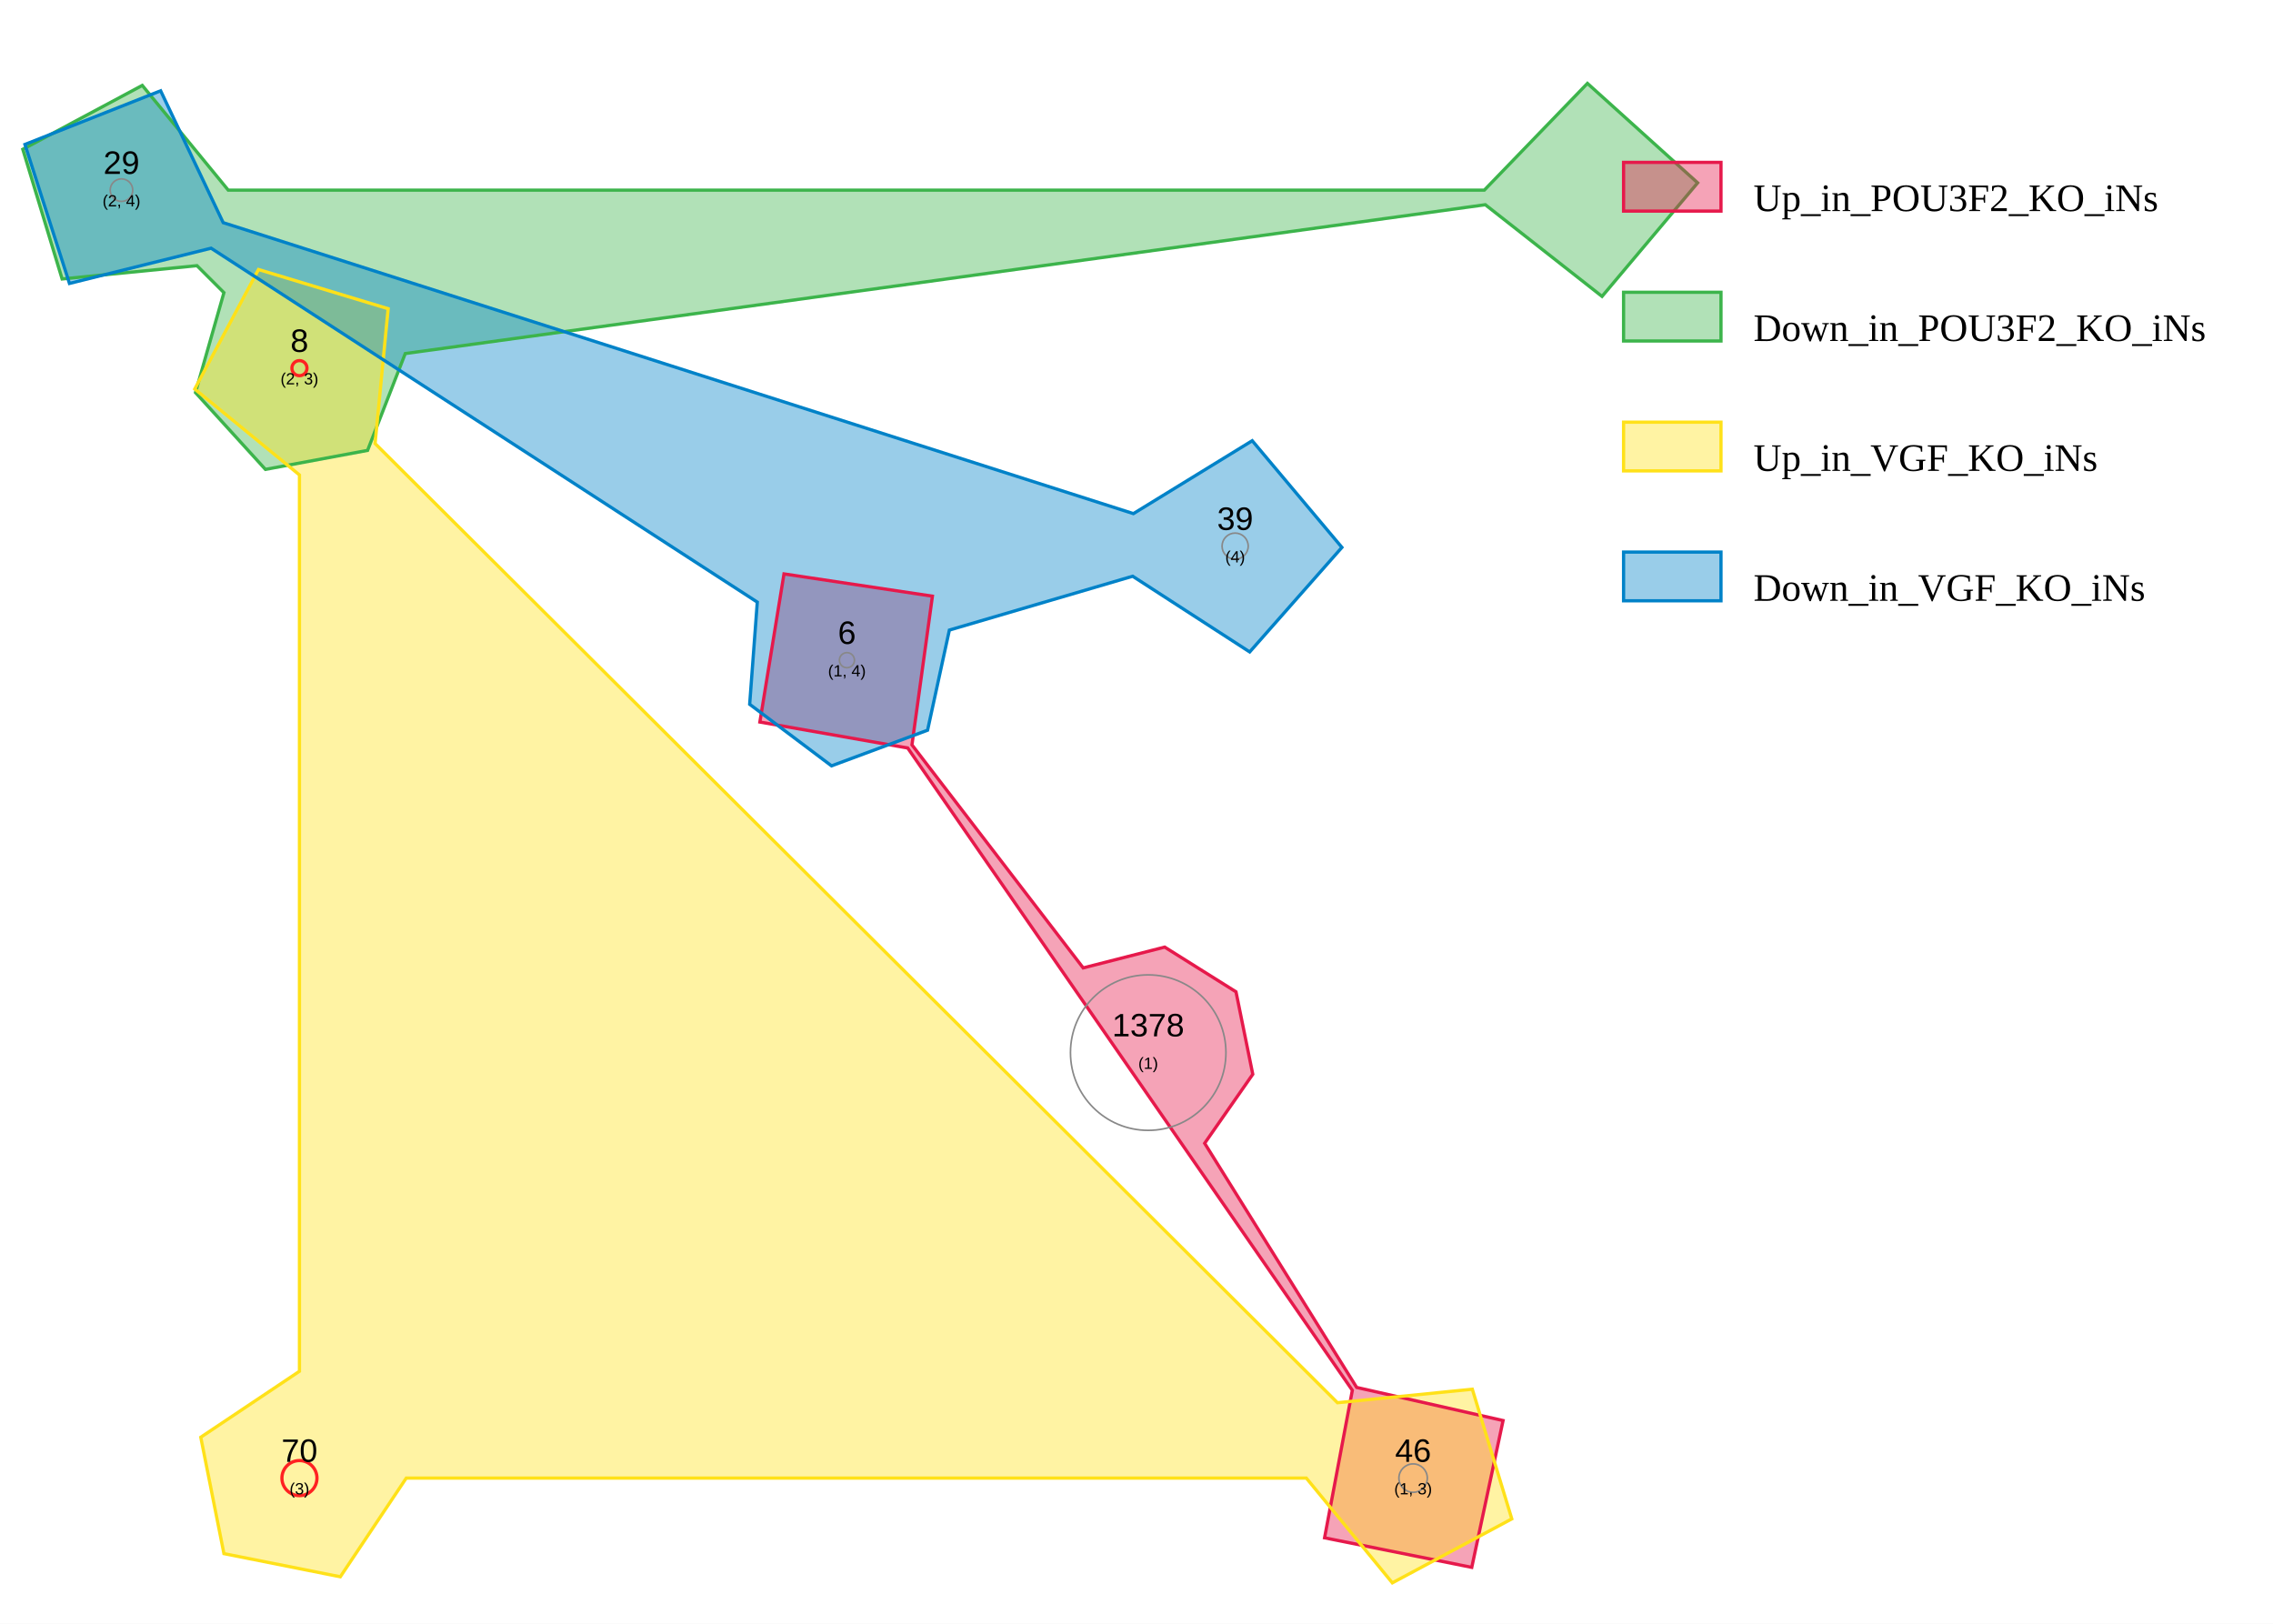
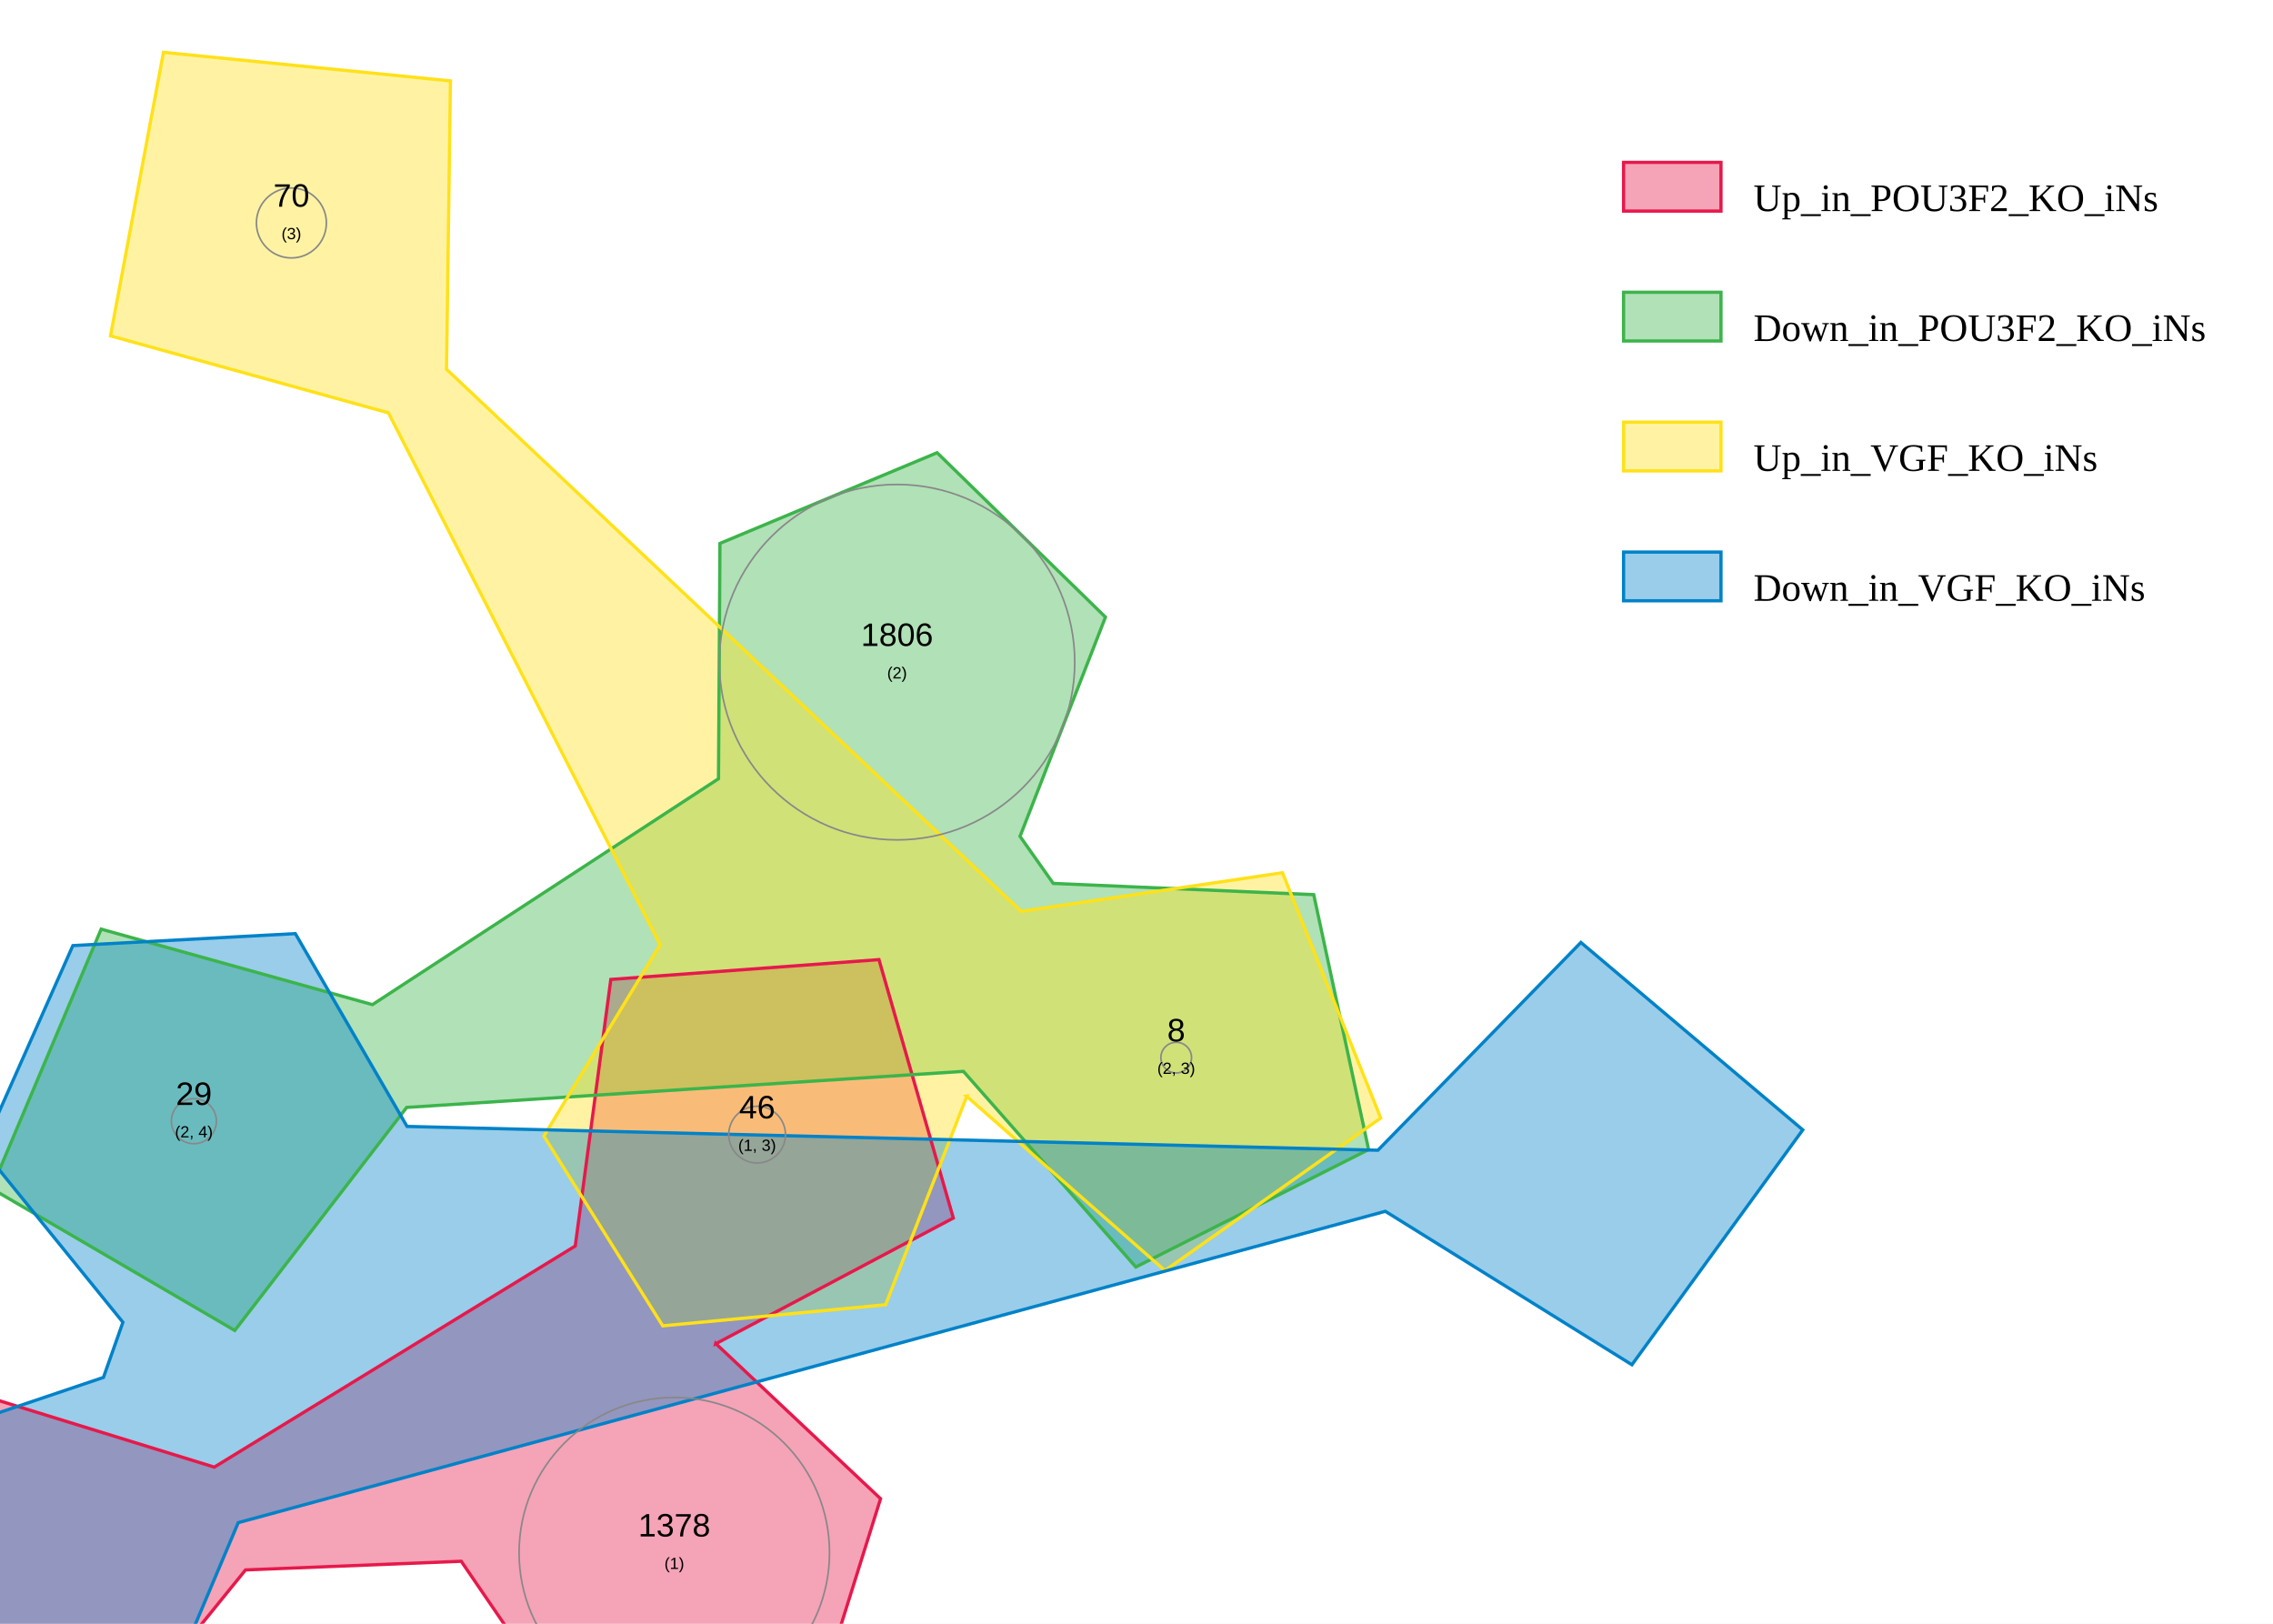
<svg xmlns="http://www.w3.org/2000/svg" xmlns:xlink="http://www.w3.org/1999/xlink" width="700" height="500">
  <defs>
    <style type="text/css">
  .borderLine {
	   stroke: none;
	   fill-opacity: 0.4;
  }
  .outLine {
	   stroke-width: 1;
	   fill: none;
  }
  .circle {
	   stroke: #888888;
	   stroke-width: 0.5;
	   fill: none;
    pointer-events: all;
  }
  .spcircle {
	   stroke: #FF2222;
	   stroke-width: 1;
	   fill: none;
    pointer-events: all;
  }
  .tLabel {
	   font-family: Arial;
    pointer-events: none;
	   font-size: 14px;
	   text-anchor: middle;
	   alignment-baseline: central;
  }
  .nLabel {
	   font-family: Arial;
    pointer-events: none;
	   font-size: 10px;
	   text-anchor: middle;
	   alignment-baseline: central;
  }
  .belong {
	   font-family: Arial;
    pointer-events: none;
	   font-size: 5px;
	   text-anchor: middle;
	   alignment-baseline: central;
  }
  .p0{
    stroke: none;
    fill: #e6194b;
  }
  .q0{
    fill: none;
    stroke: #e6194b;
  }
  .p1{
    stroke: none;
    fill: #3cb44b;
  }
  .q1{
    fill: none;
    stroke: #3cb44b;
  }
  .p2{
    stroke: none;
    fill: #ffe119;
  }
  .q2{
    fill: none;
    stroke: #ffe119;
  }
  .p3{
    stroke: none;
    fill: #0082c8;
  }
  .q3{
    fill: none;
    stroke: #0082c8;
  }

</style>
    <symbol id="bl0">
-       <path d="M 280.85 229.37 L 287.15 183.58 L 241.44 176.72 L 234.01 222.34 L 279.54 230.33 L 416.47 428.11 L 407.92 473.54 L 453.25 482.64 L 462.89 437.43 L 417.80 427.23 L 370.99 352.05 L 385.81 330.80 L 380.64 305.41 L 358.68 291.64 L 333.58 298.05 Z" />
+       <path d="M 66.00 451.77 L -16.91 426.17 L -52.83 505.15 L 20.95 550.82 L 75.61 483.43 L 142.04 480.76 L 181.39 538.31 L 250.34 528.02 L 271.18 461.50 L 220.42 413.71 L 220.40 413.80 L 293.59 375.07 L 270.69 295.50 L 188.11 301.60 L 177.16 383.68 Z" />
    </symbol>
    <symbol id="bl1">
-       <path d="M 70.29 58.55 L 43.82 26.30 L 7.02 45.97 L 19.13 85.90 L 60.66 81.81 L 68.96 90.11 L 60.20 120.88 L 81.74 144.54 L 113.20 138.69 L 124.80 108.87 L 457.42 63.04 L 493.37 91.27 L 522.81 56.30 L 488.87 25.68 L 457.11 58.55 Z" />
+       <path d="M 114.70 309.36 L 31.15 286.11 L -2.60 365.99 L 72.30 409.69 L 125.24 341.01 L 296.70 329.91 L 349.79 390.15 L 421.48 353.98 L 404.58 275.49 L 324.36 272.03 L 314.13 257.55 L 340.44 190.03 L 288.59 139.41 L 221.72 167.33 L 221.27 239.80 Z" />
    </symbol>
    <symbol id="bl2">
-       <path d="M 92.22 422.26 L 61.83 442.57 L 68.96 478.41 L 104.80 485.54 L 125.11 455.15 L 402.30 455.15 L 428.79 487.41 L 465.58 467.71 L 453.42 427.78 L 411.89 431.94 L 115.51 136.58 L 119.54 95.06 L 79.61 82.99 L 59.97 119.79 L 92.22 146.25 Z" />
+       <path d="M 137.51 113.71 L 138.72 24.91 L 50.34 16.12 L 34.03 103.42 L 119.62 127.13 L 203.28 290.90 L 167.49 349.84 L 204.10 408.27 L 272.74 401.78 L 297.75 337.52 L 297.64 337.54 L 358.76 391.25 L 425.21 344.28 L 394.96 268.74 L 314.46 280.62 Z" />
    </symbol>
    <symbol id="bl3">
-       <path d="M 68.73 68.56 L 49.47 27.96 L 7.68 44.48 L 21.39 87.28 L 65.01 76.43 L 233.22 185.41 L 230.87 216.87 L 256.08 235.83 L 285.66 224.85 L 292.37 194.02 L 348.82 177.44 L 384.86 200.75 L 413.26 168.56 L 385.64 135.71 L 349.05 158.16 Z" />
+       <path d="M 31.86 424.15 L -44.89 450.03 L -38.13 530.74 L 41.86 543.49 L 73.37 468.87 L 426.63 373.00 L 502.57 420.25 L 555.19 347.92 L 486.86 290.21 L 424.35 354.19 L 125.35 346.86 L 90.95 287.49 L 22.44 291.18 L -5.39 353.89 L 37.85 407.17 Z" />
    </symbol>
  </defs>
  <rect width="700" height="500" style="fill:#fff;stroke-width:0" />
  <use class="p0 borderLine" xlink:href="#bl0" />
  <use class="p1 borderLine" xlink:href="#bl1" />
  <use class="p2 borderLine" xlink:href="#bl2" />
  <use class="p3 borderLine" xlink:href="#bl3" />
  <use class="q0 outLine" xlink:href="#bl0" />
  <use class="q1 outLine" xlink:href="#bl1" />
  <use class="q2 outLine" xlink:href="#bl2" />
  <use class="q3 outLine" xlink:href="#bl3" />
-   <circle class="circle" cx="353.605" cy="324.134" r="23.939" />
-   <text class="tLabel" x="353.60" y="304.13" />
-   <text class="nLabel" x="353.60" y="319.13">1378</text>
-   <text class="belong" x="353.60" y="329.13">(1)</text>
-   <circle class="spcircle" cx="92.218" cy="113.363" r="2.322" />
-   <text class="tLabel" x="92.22" y="93.36" />
-   <text class="nLabel" x="92.22" y="108.36">8</text>
-   <text class="belong" x="92.22" y="118.36">(2, 3)</text>
-   <circle class="circle" cx="37.406" cy="58.551" r="3.473" />
-   <text class="tLabel" x="37.41" y="38.55" />
-   <text class="nLabel" x="37.41" y="53.55">29</text>
-   <text class="belong" x="37.41" y="63.55">(2, 4)</text>
-   <circle class="spcircle" cx="92.218" cy="455.152" r="5.396" />
-   <text class="tLabel" x="92.22" y="435.15" />
-   <text class="nLabel" x="92.22" y="450.15">70</text>
-   <text class="belong" x="92.22" y="460.15">(3)</text>
-   <circle class="circle" cx="435.188" cy="455.152" r="4.374" />
-   <text class="tLabel" x="435.19" y="435.15" />
-   <text class="nLabel" x="435.19" y="450.15">46</text>
-   <text class="belong" x="435.19" y="460.15">(1, 3)</text>
-   <circle class="circle" cx="380.376" cy="168.175" r="4.027" />
-   <text class="tLabel" x="380.38" y="148.18" />
-   <text class="nLabel" x="380.38" y="163.18">39</text>
-   <text class="belong" x="380.38" y="173.18">(4)</text>
-   <circle class="circle" cx="260.82" cy="203.289" r="2.322" />
-   <text class="tLabel" x="260.82" y="183.29" />
-   <text class="nLabel" x="260.82" y="198.29">6</text>
-   <text class="belong" x="260.82" y="208.29">(1, 4)</text>
+   <circle class="circle" cx="207.656" cy="478.127" r="47.8" />
+   <text class="tLabel" x="207.66" y="458.13" />
+   <text class="nLabel" x="207.66" y="473.13">1378</text>
+   <text class="belong" x="207.66" y="483.13">(1)</text>
+   <circle class="circle" cx="276.26" cy="203.907" r="54.722" />
+   <text class="tLabel" x="276.26" y="183.91" />
+   <text class="nLabel" x="276.26" y="198.91">1806</text>
+   <text class="belong" x="276.26" y="208.91">(2)</text>
+   <circle class="circle" cx="362.231" cy="325.675" r="4.721" />
+   <text class="tLabel" x="362.23" y="305.68" />
+   <text class="nLabel" x="362.23" y="320.68">8</text>
+   <text class="belong" x="362.23" y="330.68">(2, 3)</text>
+   <circle class="circle" cx="59.706" cy="345.247" r="6.934" />
+   <text class="tLabel" x="59.71" y="325.25" />
+   <text class="nLabel" x="59.71" y="340.25">29</text>
+   <text class="belong" x="59.71" y="350.25">(2, 4)</text>
+   <circle class="circle" cx="89.741" cy="68.654" r="10.773" />
+   <text class="tLabel" x="89.74" y="48.65" />
+   <text class="nLabel" x="89.74" y="63.65">70</text>
+   <text class="belong" x="89.74" y="73.65">(3)</text>
+   <circle class="circle" cx="233.16" cy="349.382" r="8.733" />
+   <text class="tLabel" x="233.16" y="329.38" />
+   <text class="nLabel" x="233.16" y="344.38">46</text>
+   <text class="belong" x="233.16" y="354.38">(1, 3)</text>
  <rect class="p0 borderLine" x="500.00" y="50.00" width="30.00" height="15.00" />
  <rect class="q0" x="500.00" y="50.00" width="30.00" height="15.00" />
  <text class="legend" x="540.00" y="65.00">Up_in_POU3F2_KO_iNs</text>
  <rect class="p1 borderLine" x="500.00" y="90.00" width="30.00" height="15.00" />
  <rect class="q1" x="500.00" y="90.00" width="30.00" height="15.00" />
  <text class="legend" x="540.00" y="105.00">Down_in_POU3F2_KO_iNs</text>
  <rect class="p2 borderLine" x="500.00" y="130.00" width="30.00" height="15.00" />
  <rect class="q2" x="500.00" y="130.00" width="30.00" height="15.00" />
  <text class="legend" x="540.00" y="145.00">Up_in_VGF_KO_iNs</text>
  <rect class="p3 borderLine" x="500.00" y="170.00" width="30.00" height="15.00" />
  <rect class="q3" x="500.00" y="170.00" width="30.00" height="15.00" />
  <text class="legend" x="540.00" y="185.00">Down_in_VGF_KO_iNs</text>
</svg>
